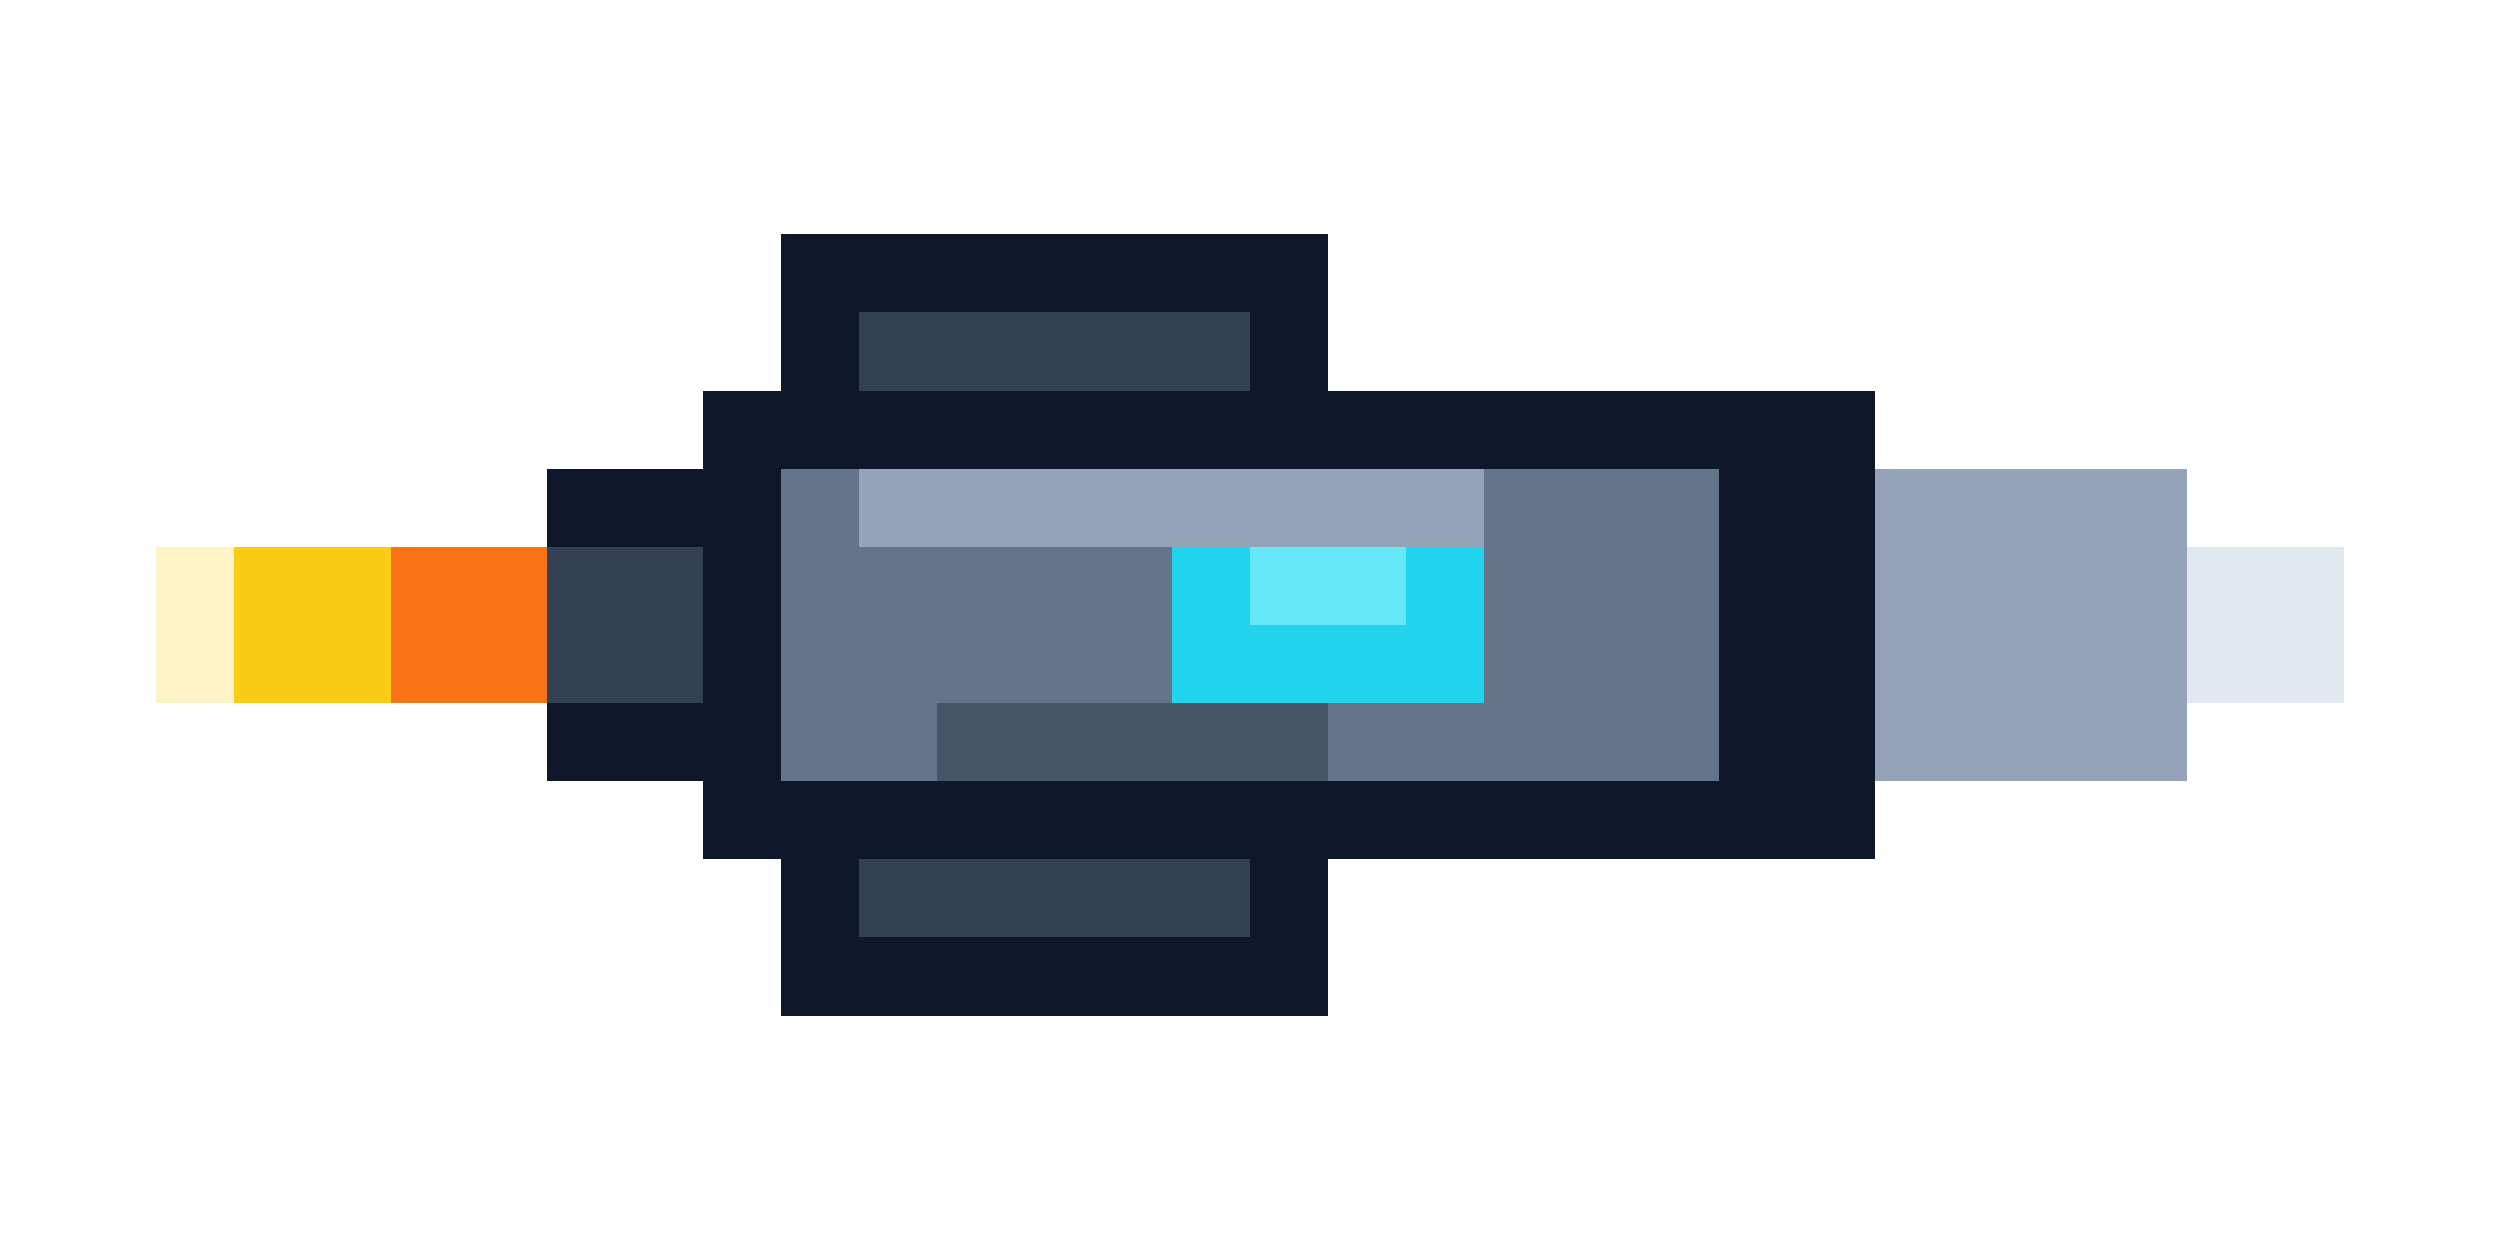
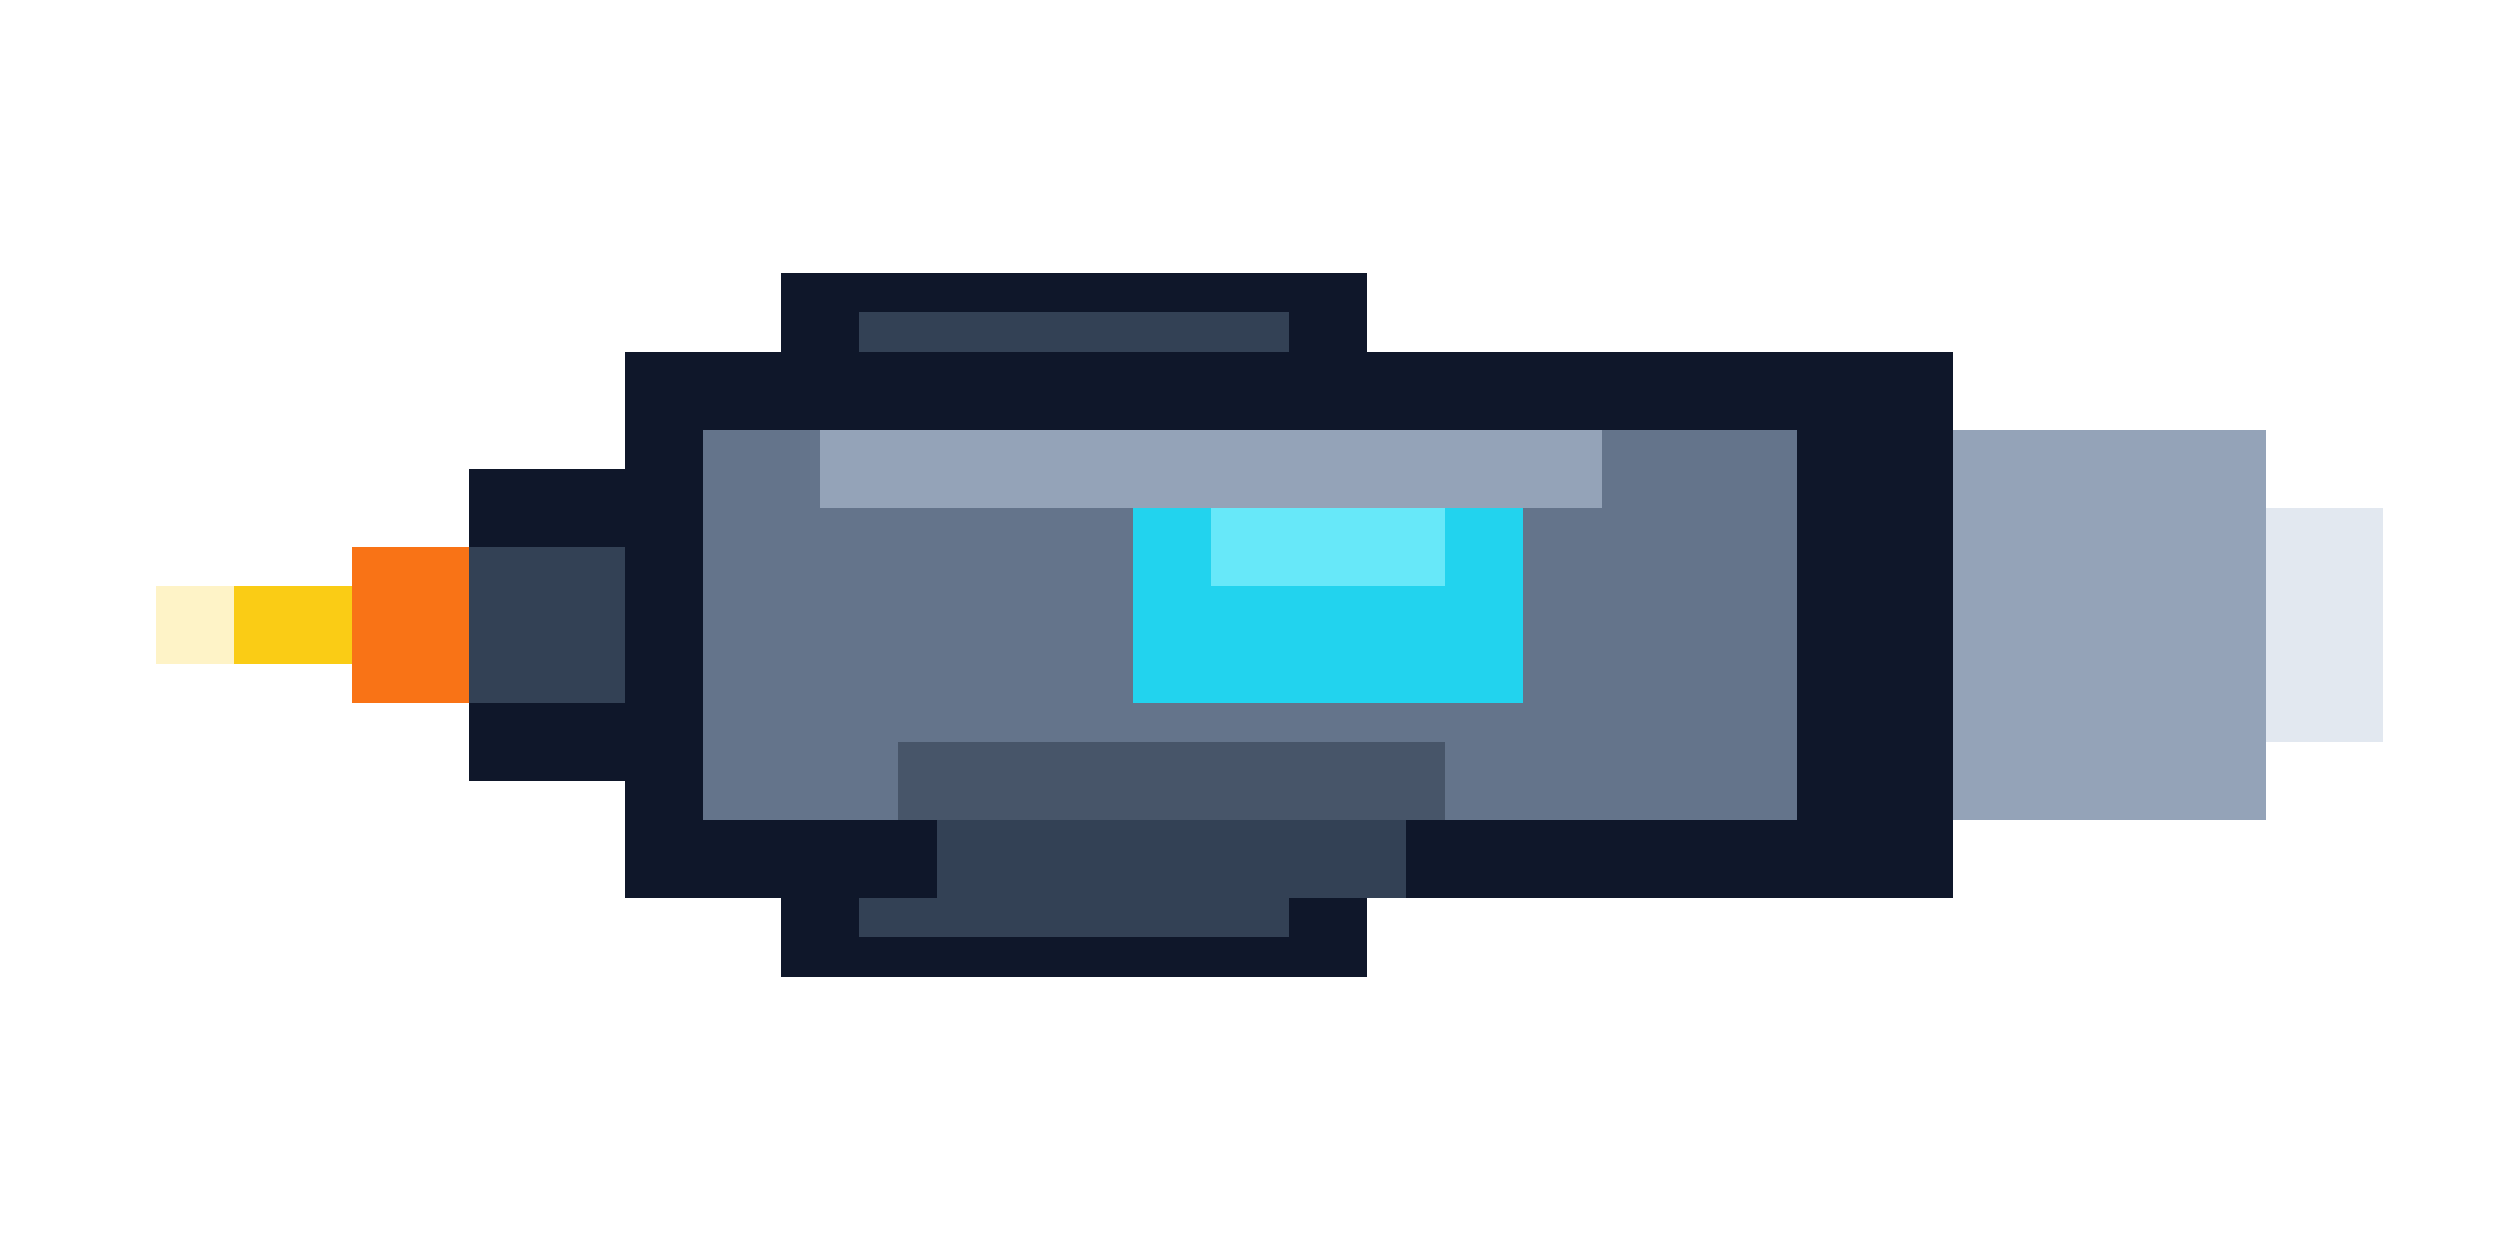
<svg xmlns="http://www.w3.org/2000/svg" viewBox="0 0 64 32" width="64" height="32" shape-rendering="crispEdges">
  <rect width="64" height="32" fill="none" />
-   <rect x="20" y="6" width="14" height="4" fill="#0f172a" />
-   <rect x="20" y="22" width="14" height="4" fill="#0f172a" />
-   <rect x="22" y="8" width="10" height="2" fill="#334155" />
-   <rect x="22" y="22" width="10" height="2" fill="#334155" />
-   <rect x="18" y="10" width="30" height="12" fill="#0f172a" />
-   <rect x="20" y="12" width="24" height="8" fill="#64748b" />
-   <rect x="22" y="12" width="16" height="2" fill="#94a3b8" />
-   <rect x="24" y="18" width="10" height="2" fill="#475569" />
-   <rect x="48" y="12" width="8" height="8" fill="#94a3b8" />
-   <rect x="56" y="14" width="4" height="4" fill="#e2e8f0" />
-   <rect x="30" y="14" width="8" height="4" fill="#22d3ee" />
-   <rect x="32" y="14" width="4" height="2" fill="#67e8f9" />
-   <rect x="14" y="12" width="4" height="2" fill="#0f172a" />
-   <rect x="14" y="18" width="4" height="2" fill="#0f172a" />
-   <rect x="14" y="14" width="4" height="4" fill="#334155" />
-   <rect x="10" y="14" width="4" height="4" fill="#f97316" />
-   <rect x="6" y="14" width="4" height="4" fill="#facc15" />
-   <rect x="4" y="14" width="2" height="2" fill="#fef3c7" />
-   <rect x="4" y="16" width="2" height="2" fill="#fef3c7" />
+   <rect x="20" y="7" width="15" height="3" fill="#0f172a" />
+   <rect x="20" y="22" width="15" height="3" fill="#0f172a" />
+   <rect x="22" y="8" width="11" height="2" fill="#334155" />
+   <rect x="22" y="22" width="11" height="2" fill="#334155" />
+   <rect x="16" y="9" width="34" height="14" fill="#0f172a" />
+   <rect x="18" y="11" width="28" height="10" fill="#64748b" />
+   <rect x="21" y="11" width="20" height="2" fill="#94a3b8" />
+   <rect x="23" y="19" width="14" height="2" fill="#475569" />
+   <rect x="24" y="21" width="12" height="2" fill="#334155" />
+   <rect x="50" y="11" width="8" height="10" fill="#94a3b8" />
+   <rect x="58" y="13" width="3" height="6" fill="#e2e8f0" />
+   <rect x="29" y="13" width="10" height="5" fill="#22d3ee" />
+   <rect x="31" y="13" width="6" height="2" fill="#67e8f9" />
+   <rect x="12" y="12" width="4" height="2" fill="#0f172a" />
+   <rect x="12" y="18" width="4" height="2" fill="#0f172a" />
+   <rect x="12" y="14" width="4" height="4" fill="#334155" />
+   <rect x="9" y="14" width="3" height="4" fill="#f97316" />
+   <rect x="6" y="15" width="3" height="2" fill="#facc15" />
+   <rect x="4" y="15" width="2" height="2" fill="#fef3c7" />
</svg>
